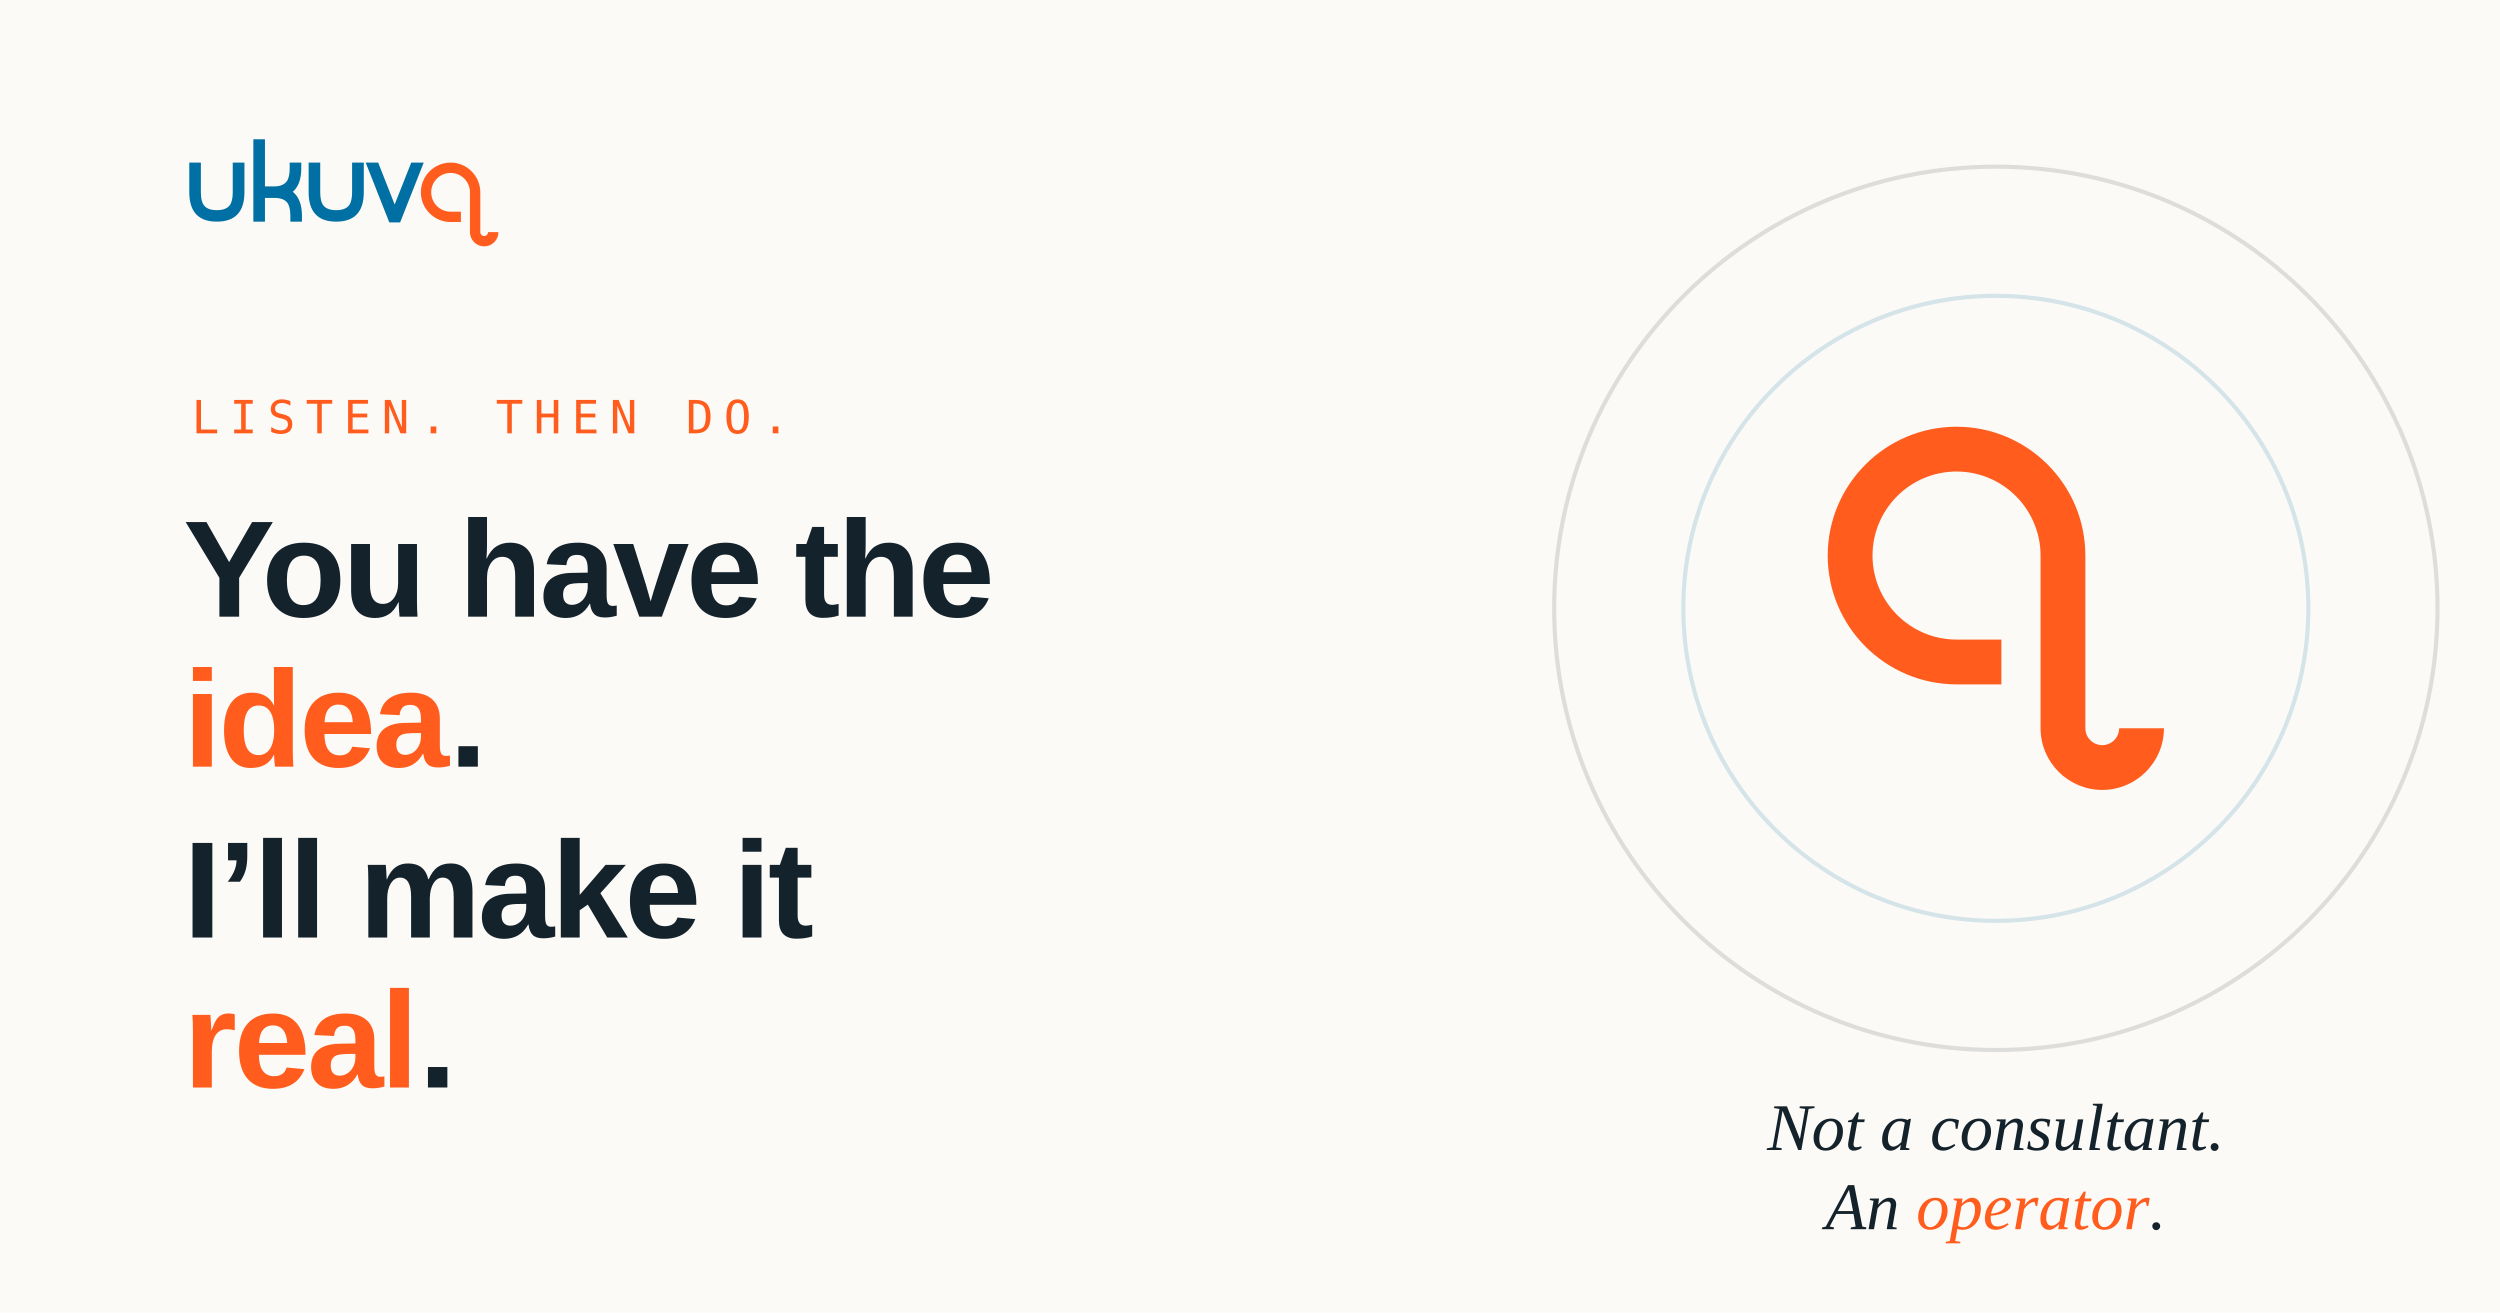
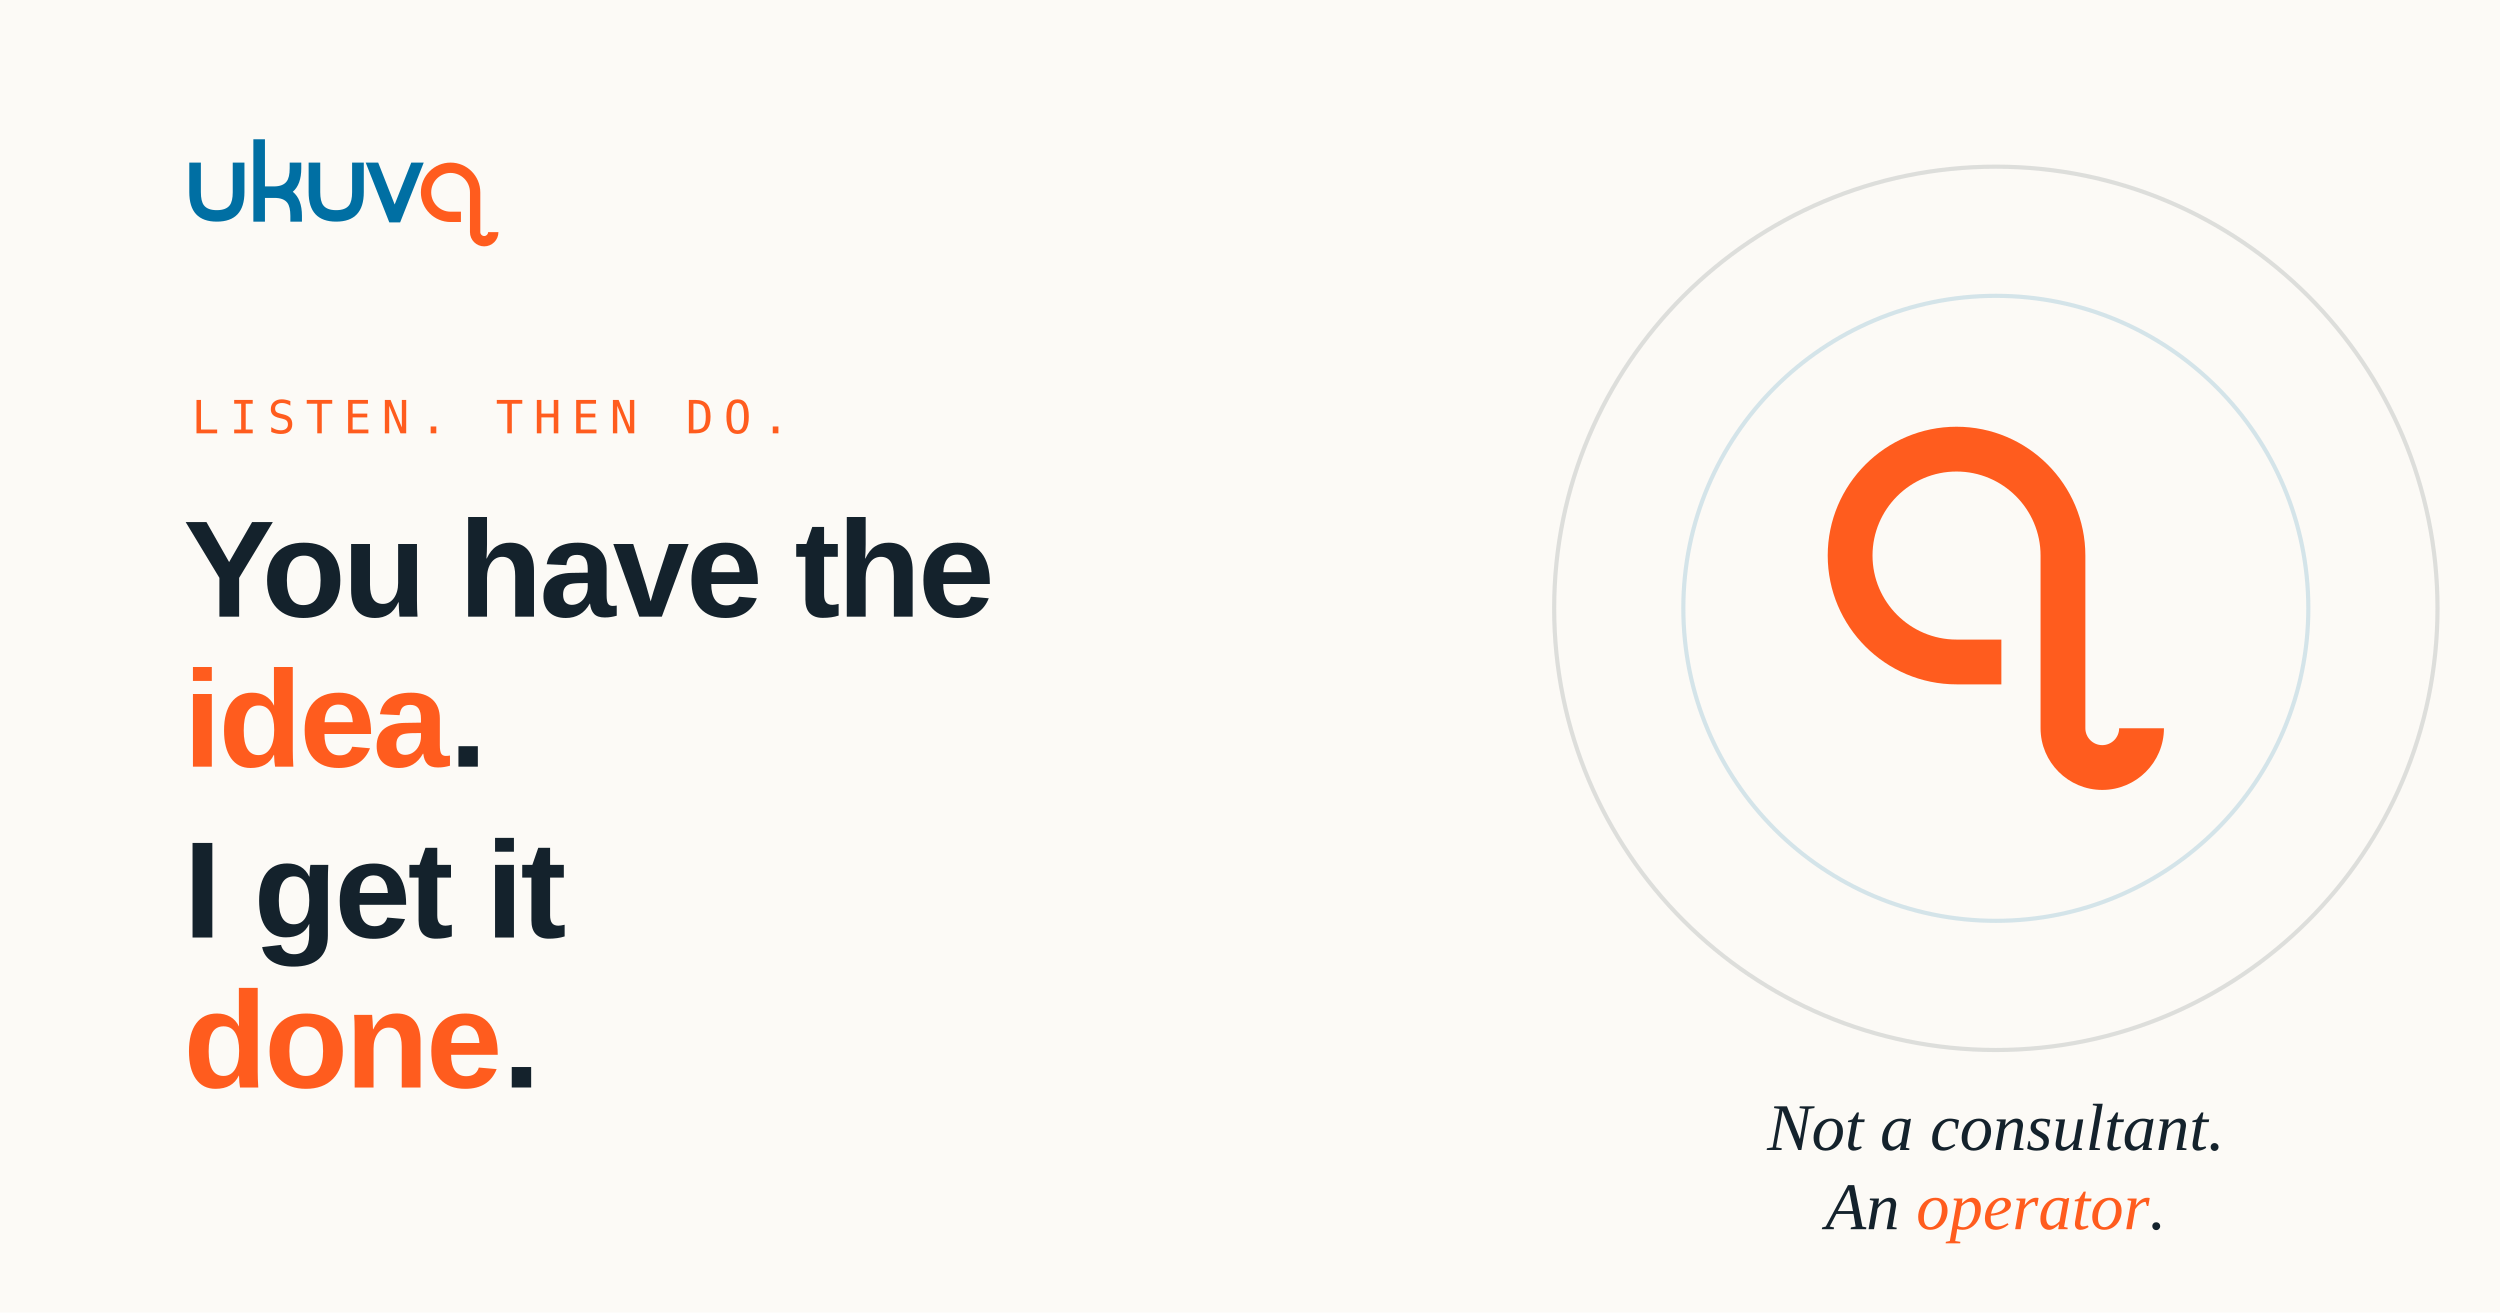
<svg xmlns="http://www.w3.org/2000/svg" width="1200" height="630" viewBox="0 0 1200 630">
  <rect width="1200" height="630" fill="#FCFAF6" />
  <circle cx="958" cy="292" r="212" fill="none" stroke="#14222C" stroke-opacity="0.13" stroke-width="2" />
  <circle cx="958" cy="292" r="150" fill="none" stroke="#006FA3" stroke-opacity="0.16" stroke-width="2" />
  <g transform="translate(958,292) scale(0.62) translate(-984.01,-274.645)">
    <path fill="#ff5c1e" d="M1079.48 367.48 C1079.48 374.69 1073.61 380.56 1066.40 380.56 C1059.19 380.56 1053.32 374.69 1053.32 367.48 L1053.32 233.78 C1053.32 178.79 1008.58 134.05 953.59 134.05 C898.60 134.05 853.86 178.79 853.86 233.78 C853.86 288.77 898.60 333.51 953.59 333.51 L988.29 333.51 L988.29 298.83 L953.59 298.83 C917.72 298.83 888.54 269.65 888.54 233.78 C888.54 197.91 917.72 168.73 953.59 168.73 C989.46 168.73 1018.64 197.91 1018.64 233.78 L1018.64 367.48 C1018.64 393.81 1040.07 415.24 1066.40 415.24 C1092.73 415.24 1114.16 393.81 1114.16 367.48 Z " />
  </g>
  <text x="958" y="552" text-anchor="middle" font-family="Newsreader,Georgia,'Times New Roman',serif" font-style="italic" font-size="32" fill="#14222C">Not a consultant.</text>
  <text x="958" y="590" text-anchor="middle" font-family="Newsreader,Georgia,'Times New Roman',serif" font-style="italic" font-size="32" fill="#14222C">An <tspan fill="#FF5C1E">operator</tspan>.</text>
  <g transform="translate(90,66) scale(0.143) translate(-70.5,-49.8)">
    <path fill="#006fa3" d="M261.65 233.29 C261.65 299.25 230.73 332.22 168.89 332.22 C107.30 332.22 76.50 299.25 76.50 233.29 L76.50 133.98 L115.40 133.98 L115.40 233.47 C115.40 253.67 118.77 268.26 125.50 277.24 C133.73 288.21 148.19 293.70 168.89 293.70 C189.59 293.70 204.05 288.21 212.28 277.24 C219.01 268.26 222.38 253.67 222.38 233.47 L222.38 133.98 L261.65 133.98 Z M454.66 332.22 L415.76 332.22 L415.76 312.77 C415.76 292.57 412.39 277.98 405.66 269.01 C397.43 258.04 382.96 252.55 362.27 252.55 L330.47 252.55 L330.47 332.22 L291.57 332.22 L291.57 55.80 L330.47 55.80 L330.47 214.02 L360.02 214.02 C380.72 214.02 395.18 208.41 403.41 197.19 C410.15 188.22 413.51 173.63 413.51 153.43 L413.51 133.98 L452.41 133.98 L452.41 153.35 C452.41 189.38 442.93 215.58 423.98 231.98 C444.43 248.69 454.66 275.62 454.66 312.77 Z M662.25 233.29 C662.25 299.25 631.32 332.22 569.48 332.22 C507.89 332.22 477.10 299.25 477.10 233.29 L477.10 133.98 L516.00 133.98 L516.00 233.47 C516.00 253.67 519.36 268.26 526.10 277.24 C534.32 288.21 548.79 293.70 569.48 293.70 C590.18 293.70 604.65 288.21 612.87 277.24 C619.61 268.26 622.98 253.67 622.98 233.47 L622.98 133.98 L662.25 133.98 Z M863.48 133.98 L784.19 334.84 L747.91 334.84 L668.61 133.98 L710.50 133.98 L765.86 274.62 L821.59 133.98 Z " />
    <path fill="#ff5c1e" d="M1079.48 367.48 C1079.48 374.69 1073.61 380.56 1066.40 380.56 C1059.19 380.56 1053.32 374.69 1053.32 367.48 L1053.32 233.78 C1053.32 178.79 1008.58 134.05 953.59 134.05 C898.60 134.05 853.86 178.79 853.86 233.78 C853.86 288.77 898.60 333.51 953.59 333.51 L988.29 333.51 L988.29 298.83 L953.59 298.83 C917.72 298.83 888.54 269.65 888.54 233.78 C888.54 197.91 917.72 168.73 953.59 168.73 C989.46 168.73 1018.64 197.91 1018.64 233.78 L1018.64 367.48 C1018.64 393.81 1040.07 415.24 1066.40 415.24 C1092.73 415.24 1114.16 393.81 1114.16 367.48 Z " />
  </g>
  <text x="92" y="208" font-family="'IBM Plex Mono','SF Mono',ui-monospace,monospace" font-size="22" font-weight="500" letter-spacing="5" fill="#FF5C1E">LISTEN. THEN DO.</text>
  <text x="88" y="296" font-family="'Schibsted Grotesk',system-ui,-apple-system,Arial,sans-serif" font-weight="800" font-size="66" letter-spacing="-1.5" fill="#14222C">You have the</text>
  <text x="88" y="368" font-family="'Schibsted Grotesk',system-ui,-apple-system,Arial,sans-serif" font-weight="800" font-size="66" letter-spacing="-1.5" fill="#FF5C1E">idea<tspan fill="#14222C">.</tspan>
  </text>
-   <text x="88" y="450" font-family="'Schibsted Grotesk',system-ui,-apple-system,Arial,sans-serif" font-weight="800" font-size="66" letter-spacing="-1.5" fill="#14222C">I’ll make it</text>
-   <text x="88" y="522" font-family="'Schibsted Grotesk',system-ui,-apple-system,Arial,sans-serif" font-weight="800" font-size="66" letter-spacing="-1.5" fill="#FF5C1E">real<tspan fill="#14222C">.</tspan>
+   <text x="88" y="450" font-family="'Schibsted Grotesk',system-ui,-apple-system,Arial,sans-serif" font-weight="800" font-size="66" letter-spacing="-1.5" fill="#14222C">I get it</text>
+   <text x="88" y="522" font-family="'Schibsted Grotesk',system-ui,-apple-system,Arial,sans-serif" font-weight="800" font-size="66" letter-spacing="-1.5" fill="#FF5C1E">done<tspan fill="#14222C">.</tspan>
  </text>
</svg>
